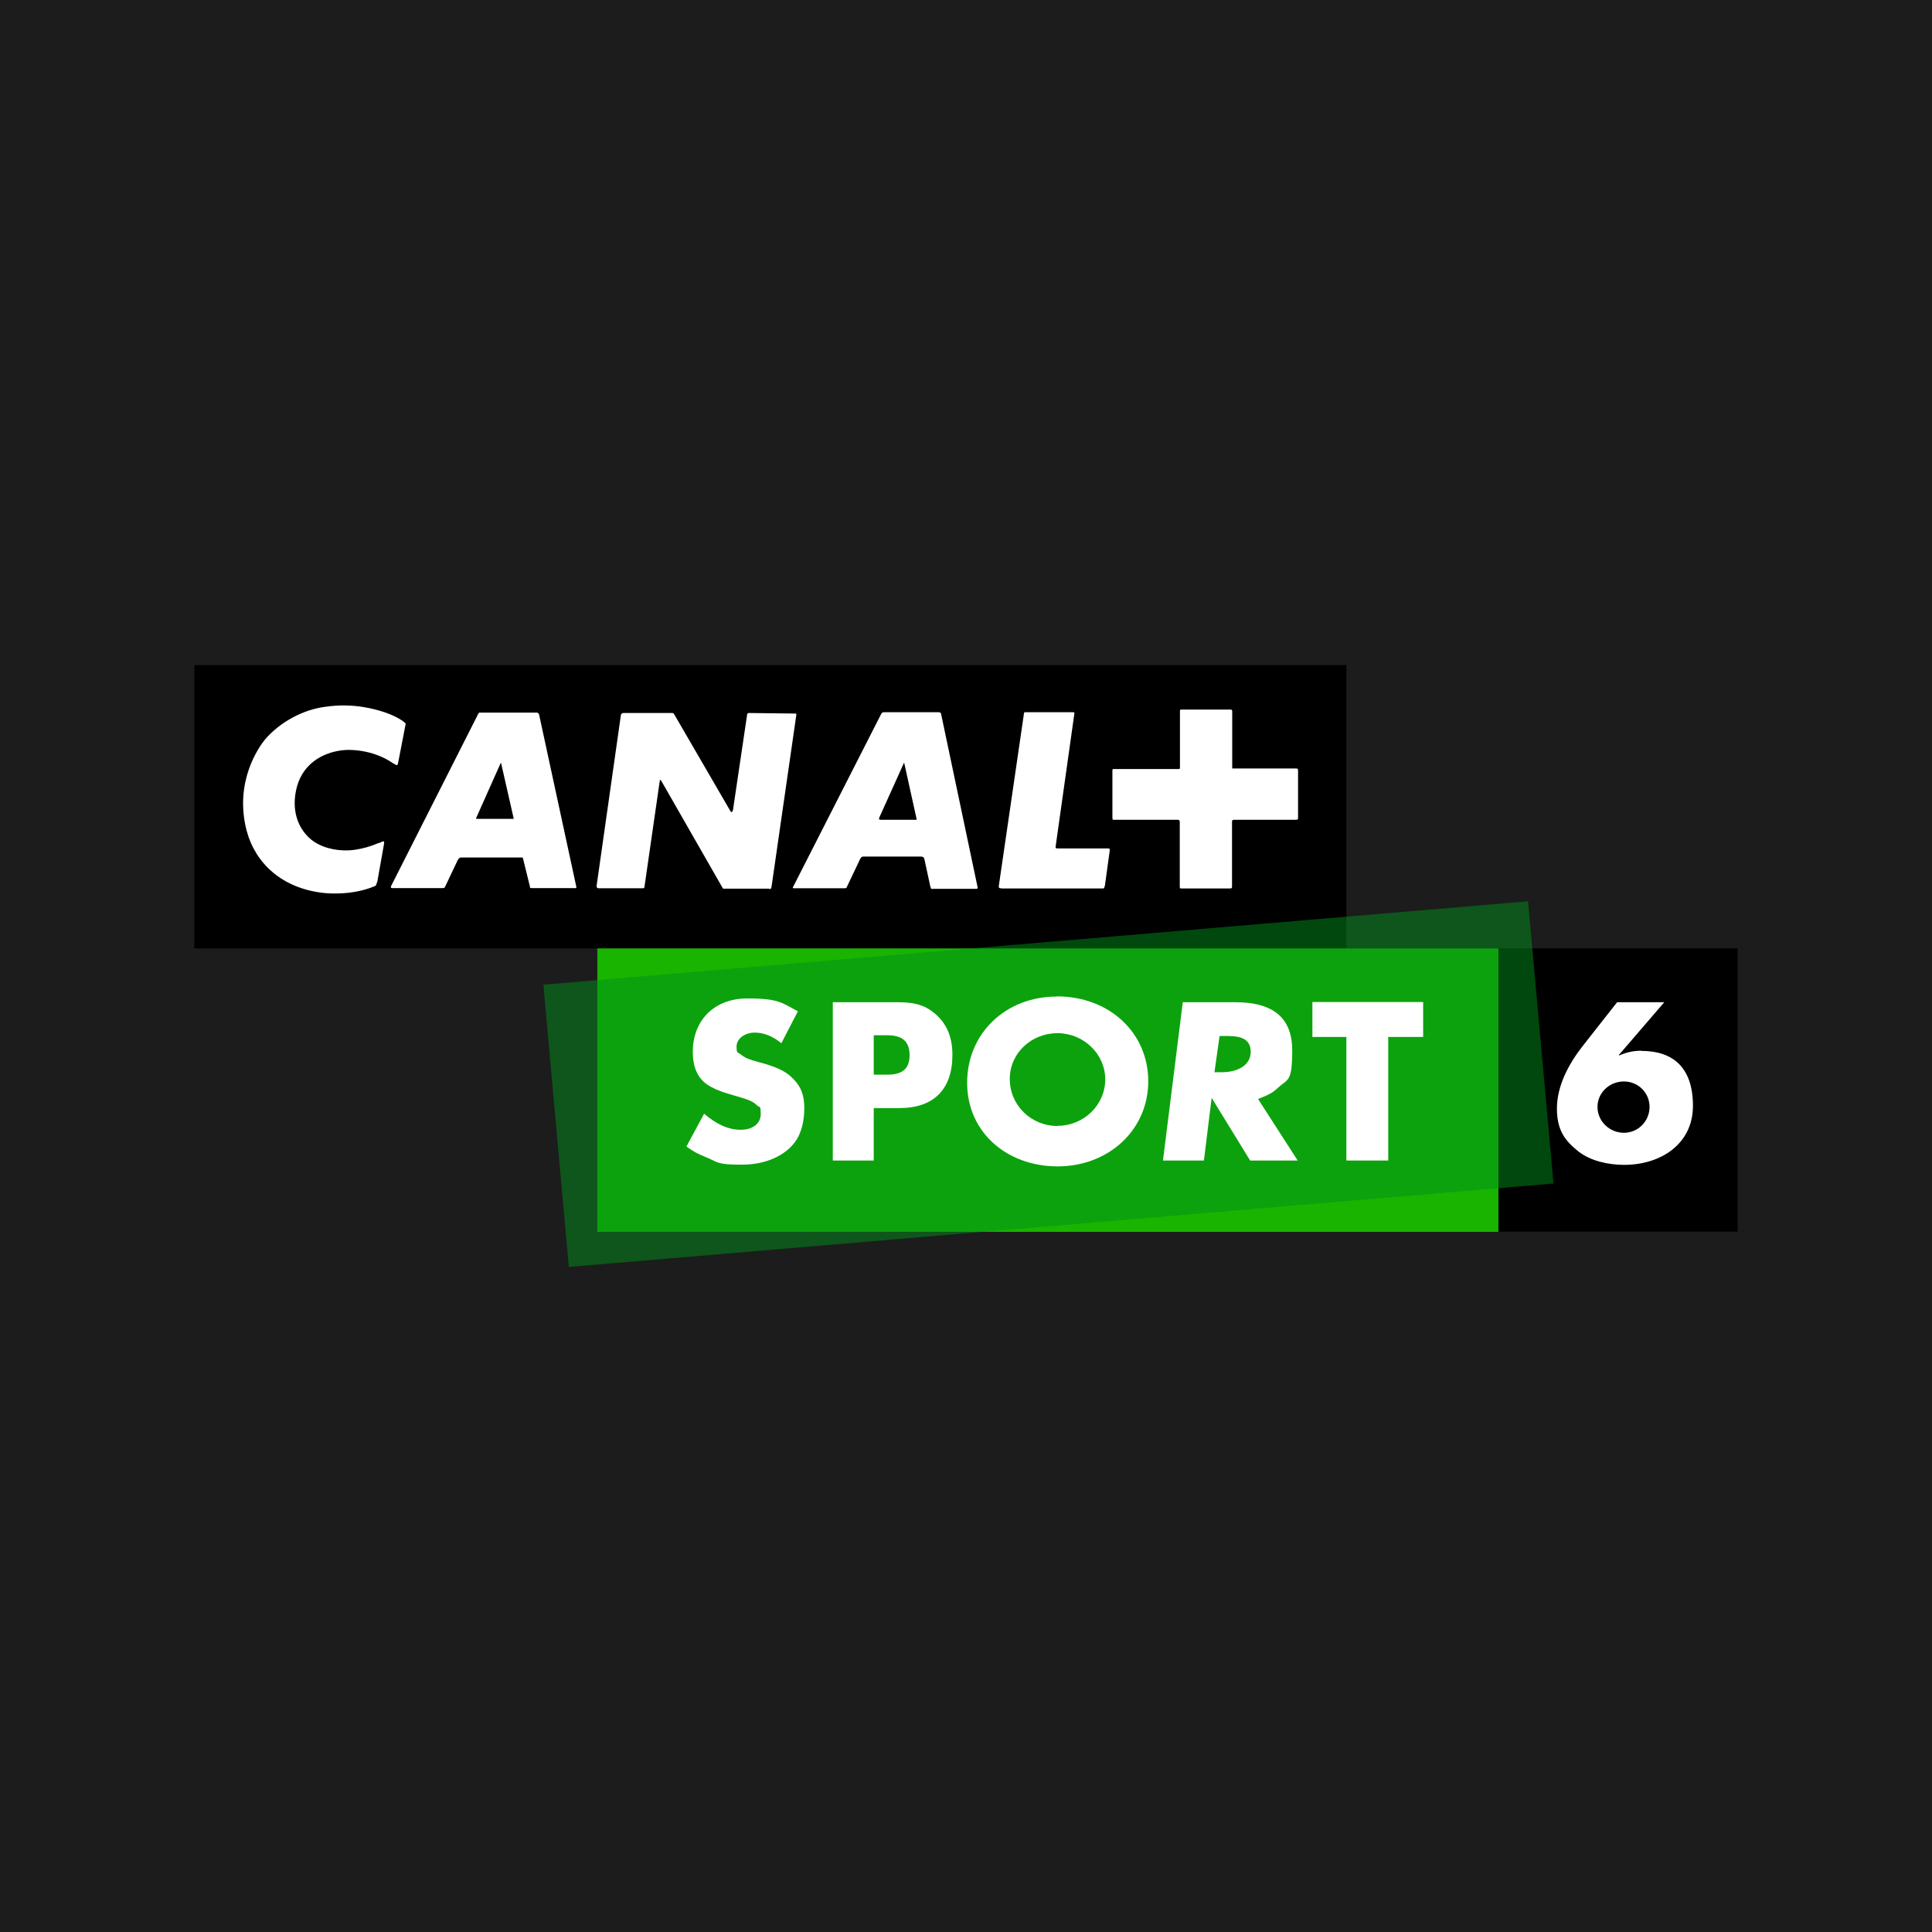
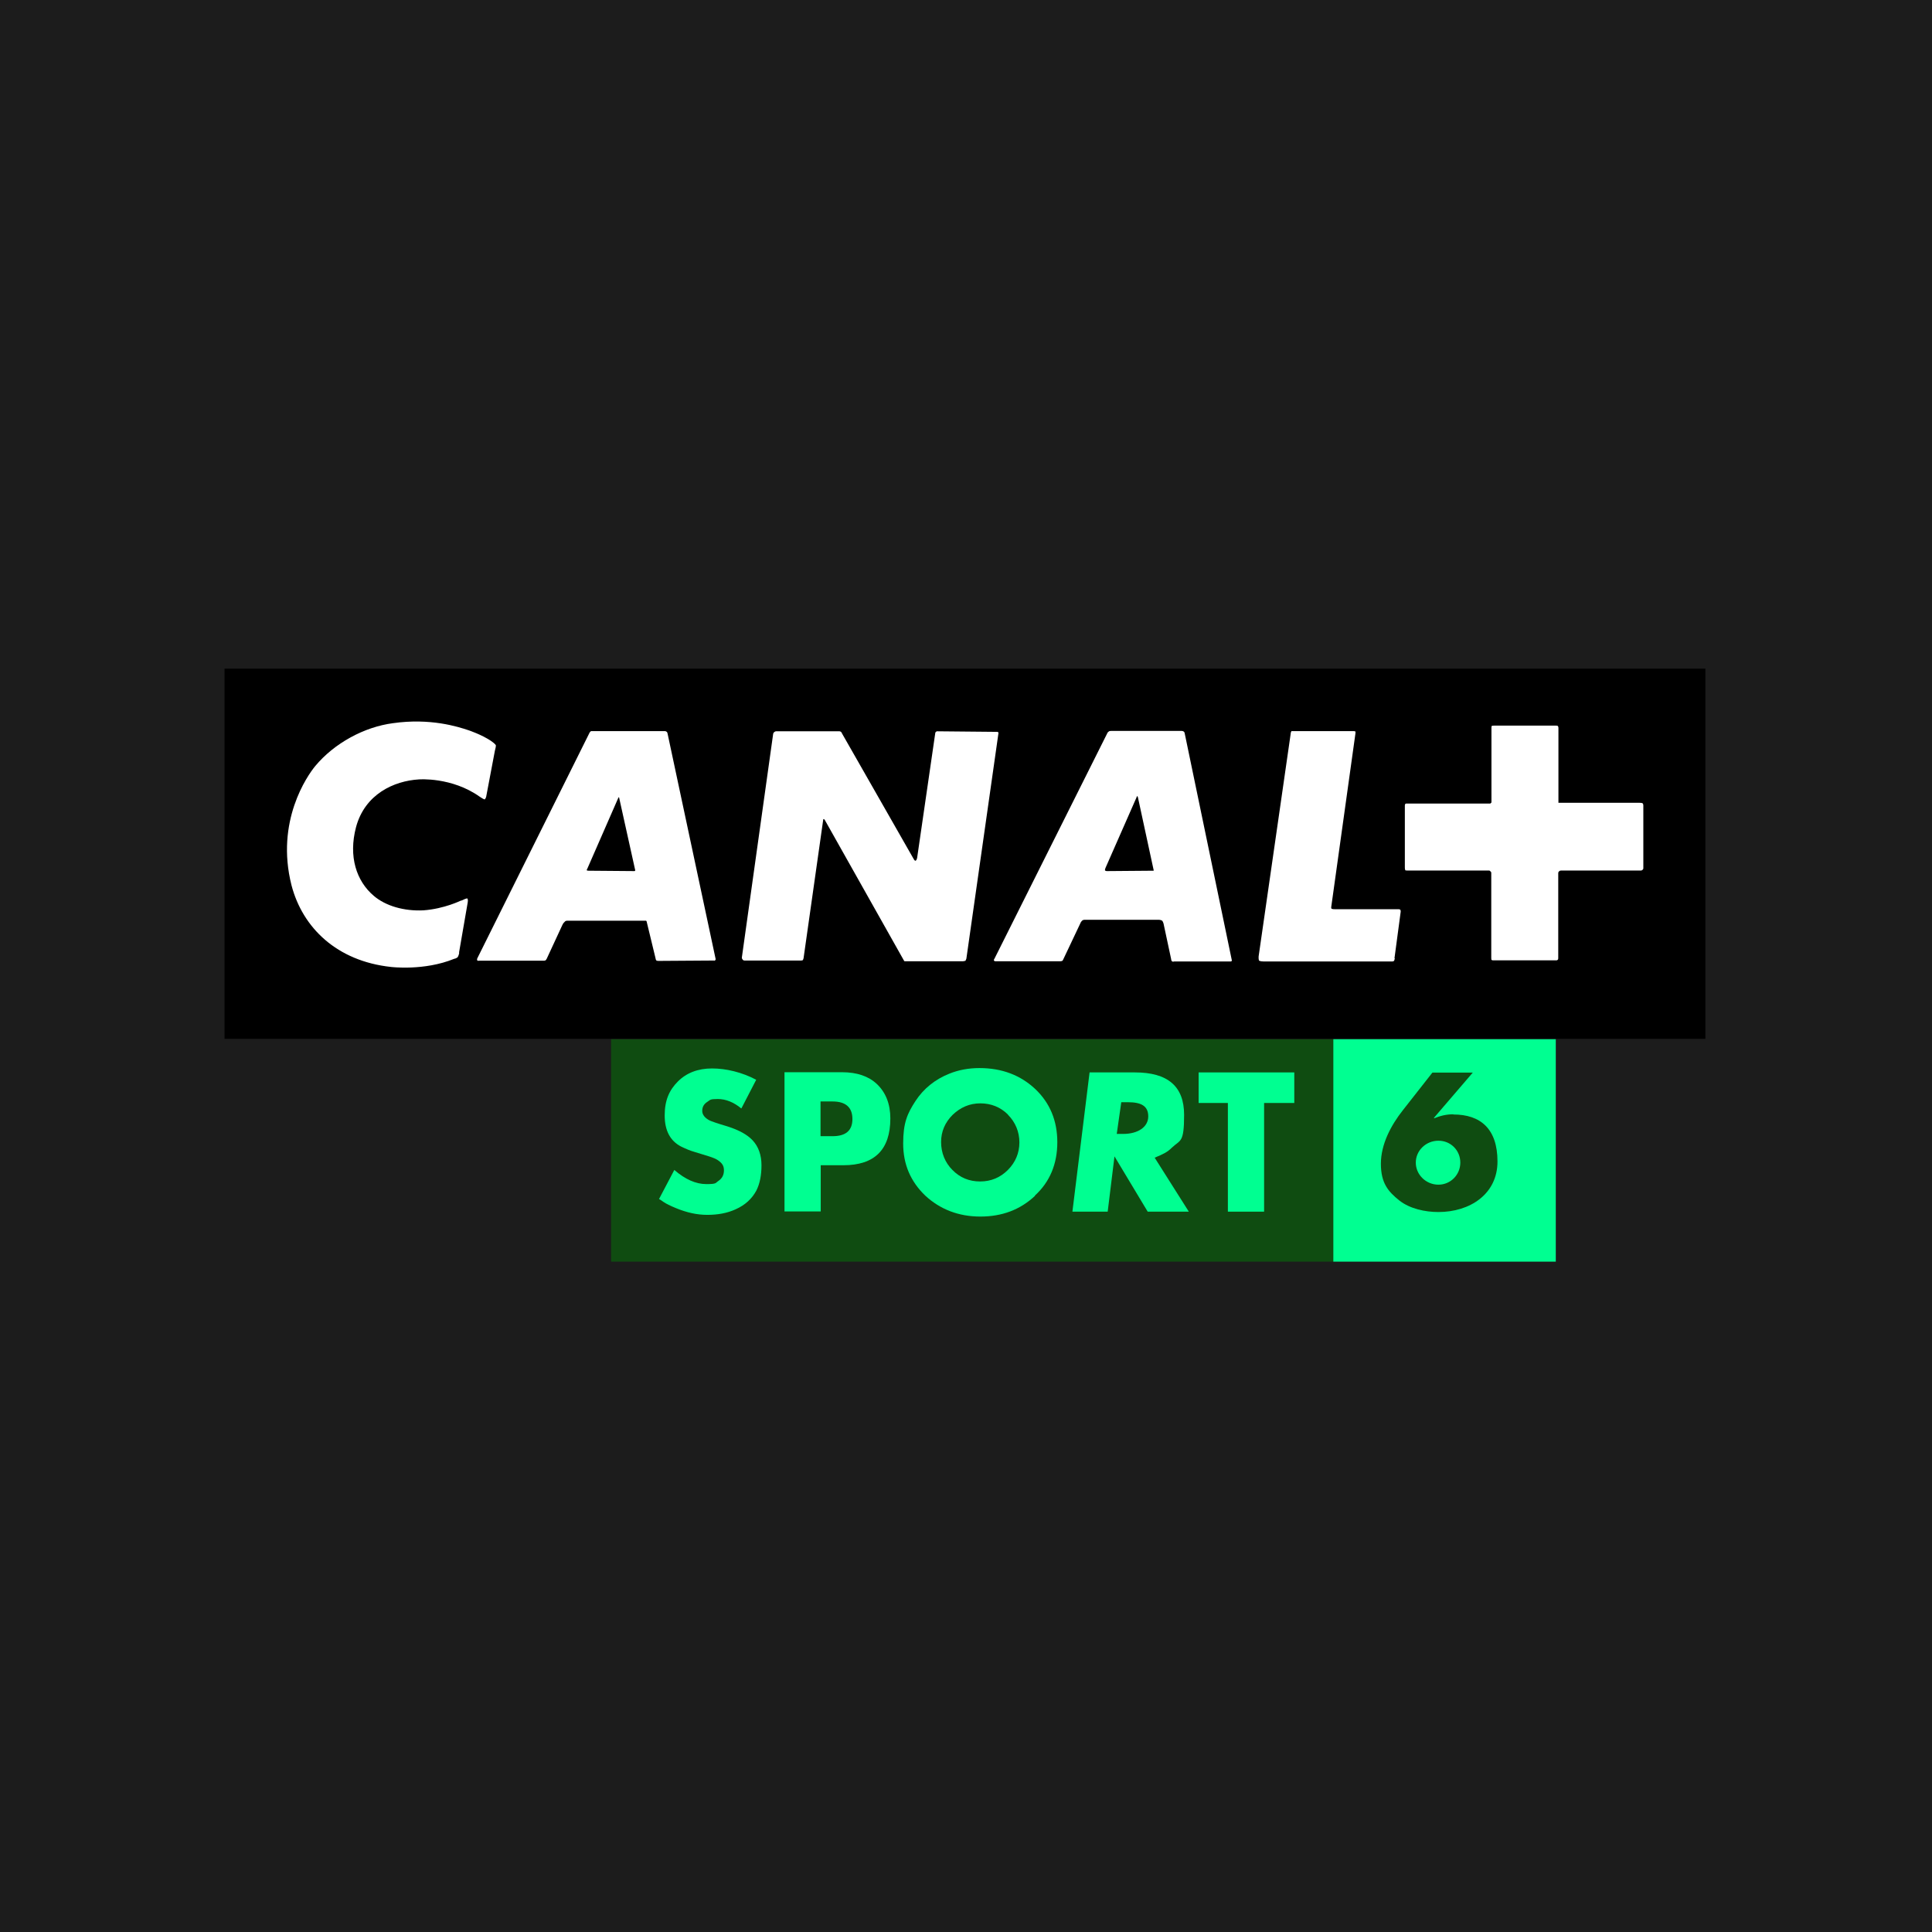
<svg xmlns="http://www.w3.org/2000/svg" version="1.1" viewBox="0 0 1024 1024">
  <defs>
    <style>
      .cls-1 {
        fill: #1c1c1c;
      }

      .cls-2 {
+         fill: #00ff91;
+       }
+ 
+       .cls-3 {
        fill: #fff;
      }

-       .cls-3 {
-         opacity: .5;
-       }
- 
      .cls-4 {
-         fill: #18b400;
-       }
- 
-       .cls-5 {
-         fill: #008f1a;
+         fill: #0f4c11;
      }
    </style>
  </defs>
  <g>
    <g id="Vrstva_1">
-       <rect class="cls-1" width="1024" height="1024" />
+       <g id="Vrstva_1-2" data-name="Vrstva_1">
+         <rect class="cls-1" width="1024" height="1024" />
+       </g>
      <g>
-         <polygon points="921 502.7 921 652.8 794.2 652.8 778.8 640.2 778.8 516.4 794.2 502.7 921 502.7" />
-         <g>
-           <rect id="rect1082" x="103" y="352.5" width="610.6" height="150.2" />
-           <path id="path1084" class="cls-2" d="M199.8,467.5c-.1,1-.6,1.8-.6,1.8,0,0-.5.5-1.4.7-12.3,5-26.1,3.3-26.1,3.3-22.3-2.4-36.4-15.8-41-33.1-6.7-25.9,6.6-44.4,9.8-48.3,7.9-9.2,20.1-15.8,32-17.3,15.3-2.2,26.6,1.4,31.3,2.9,0,0,5.2,1.7,9,4.2,1.9,1.3,2.2,1.8,2.2,1.8,0,0,.1.2-.4,2.3l-3.6,18.6c-.1.8-.6,1.2-.6,1.2,0,0-.3,0-2-1-11.6-8.1-25.1-7.1-25.1-7.1-10.3.6-22.2,6-25.9,19.4-3.2,11.9.2,21.9,7.3,27.9,4.9,4.1,12.5,6.3,20.5,5.9,8.8-.6,15.7-4.1,15.2-3.8,0,0,.4,0,.8-.2,1.8-.9,2.2-.8,2.2-.8,0,0,.4.4.1,1.6l-3.6,20.3h0Z" />
-           <path id="path1086" class="cls-2" d="M265.6,404.4s-.1,0-.3.2l-12.8,28.7c-.3.4-.2.6-.2.6,0,0,.2.1.8.1h18.9c.1.1.2,0,.2,0,0,0,.1-.1,0-.5l-6.6-29c0-.2,0-.2,0-.2M304.8,470.7h-22.9c-.5,0-.9-.1-.9-.1,0,0-.1-.1-.2-1l-3.6-14.6c0-.4-.3-.5-.3-.5h-32.6c-.7,0-1,.5-1,.5,0,0-.5.4-.9,1.3l-6.4,13.5c-.3.5-.4.7-.4.7,0,0-.4.2-.8.2h-26.7c-.7,0-.9-.2-.9-.2,0,0-.1-.4.1-.9l46.2-91.3c.3-.5.6-.6.6-.6h30.4c.5,0,.9.4.9.4,0,0,.1.1.3.5l19.8,91.6c0,.4-.3.5-.3.5,0,0-.1.1-.4.1" />
-           <path id="path1088" class="cls-2" d="M407.7,471h-24.3s-.1-.1-.3-.2l-32.7-57.1c-.3-.3-.4-.3-.4-.3,0,0-.3,0-.3.4l-8.1,56.1c-.1.7-.3.8-.3.8,0,0-.3.1-.7.1h-23.4c-.4,0-.6-.2-.6-.2,0,0-.5-.5-.4-1l12.9-90.7c.1-.5.4-.6.4-.6,0,0,.4-.4.8-.4h26.1c.4,0,.6.3.6.3,0,0,.3.1.4.5l29.5,50.8c.5,1.1.9.9.9.9,0,0,.4,0,.7-1.1l7.5-50.6c0-.4.3-.5.3-.5,0,0,.1-.3.5-.3l24.6.3c.5,0,.6.1.6.1,0,0,.1.1.1.4l-13.2,91.5c-.1.5-.4.9-.4.9,0,0-.1.1-.8.1" />
-           <path id="path1090" class="cls-2" d="M479.2,404.1s0,0-.2.5l-12.9,28.6c-.3.9-.2,1-.2,1,0,0,.4.3.7.3h19c0,0,.2,0,.2,0,0,0,.1-.1,0-.5l-6.5-29.4c0-.4-.3-.4-.3-.4M517.9,471.1h-23.6c-.5.3-.9-.3-.9-.3,0,0,0,0-.3-.9l-3.1-14.3c-.2-.8-.5-1.2-.5-1.2,0,0-.6-.4-1.4-.4h-30.6c-.6,0-1,.4-1,.4,0,0-.5.5-.8,1.3l-6.9,14.5c-.1.4-.4.5-.4.5,0,0-.5.1-.8.1h-26.5c-.6.1-.9-.2-.9-.2,0,0-.1-.2.3-.8l46.7-91.7c.3-.1.5-.5.5-.5,0,0,.3-.1,1-.1h28.9c.7,0,1,.4,1,.4,0,0,.1.1.2.5l19.4,92.1c0,.2-.1.4-.1.4,0,0,0,.1-.4.1" />
-           <path id="path1092" class="cls-2" d="M585.5,469.7c-.2.8-.3,1-.3,1,0,0-.1.2-.8.2h-53c-1.6,0-1.9-.4-1.9-.4,0,0-.3-.5,0-1.7l13.1-89.8c0-1.1.4-1.5.4-1.5h25.5c.7,0,.9.1.9.1,0,0,.1.4,0,.9l-9.9,70.2c-.1.8.3.9.3.9,0,0,.3.1,1.3.1h26.2c.5,0,.8.2.8.2,0,0,.1.1.1.8l-2.6,18.9h0Z" />
-           <path id="path1094" class="cls-2" d="M687.5,434.2s0,.3-.5.3h-32.9c-.5,0-.8.2-.8.2,0,0-.3.1-.3.8v34.6c0,.5-.3.6-.3.6,0,0-.2.2-.6.2h-26.1c-.4,0-.6-.2-.6-.2,0,0-.1-.1-.1-.8v-34.5c0-.4-.4-.7-.4-.7,0,0-.2-.2-.5-.2h-33.7c-.6,0-.8,0-.8,0,0,0-.3-.3-.3-1v-25.3c0-.3.3-.6.3-.6,0,0,.1,0,.4,0h34.5c.3,0,.3-.1.3-.1,0,0,.3-.1.3-.4v-30.3c0-.3.1-.6.1-.6,0,0,.2-.1,1-.1h25.6c.5,0,.7.1.7.1,0,0,.3.3.3.8v30.3h33.4c.9,0,1.1.1,1.1.1,0,0,.4.1.4.9v25.6c0,.3-.4.6-.4.6" />
-         </g>
-         <g>
-           <rect id="rect1068" class="cls-4" x="316.6" y="502.7" width="477.6" height="150.2" />
-           <g id="g1080" class="cls-3">
-             <g id="g1078">
-               <polygon id="rect1076" class="cls-5" points="288 521.9 809.9 477.7 823.4 627.3 301.5 671.5 288 521.9" />
-             </g>
-           </g>
-           <g>
-             <path id="path1096" class="cls-2" d="M687.8,615.1h-25.2l-20.4-33.2-4.1,33.2h-21.7l10.5-83.9h27.8c20.3,0,30.2,8.4,30.2,25.5s-2.3,15-7.5,19.8c-2.7,2.6-5,3.8-10.6,6l21,32.6ZM643.7,568.3h3.9c9.1,0,15.3-4.2,15.3-10.7s-4.4-8.5-12.4-8.5h-4.1l-2.7,19.1h0Z" />
-             <polygon id="polygon1098" class="cls-2" points="754.3 549.6 735.8 549.6 735.8 615.1 713.6 615.1 713.6 549.6 695.6 549.6 695.6 531.1 754.3 531.1 754.3 549.6" />
-             <path id="path1100" class="cls-2" d="M414.2,553c-4.7-3.9-9.4-5.7-14.3-5.7s-9.5,3.1-9.5,7.3.7,3,2,4.1c1.5,1.3,3.5,2.4,5.6,3,1.2.5,3.8,1.1,7.6,2.2,7.8,2.4,11.7,4.5,15.3,8.4,3.8,4,5.4,8.5,5.4,15s-1.4,11.6-3.2,15.2c-4.7,9-16.1,14.8-29.8,14.8s-12.3-1.2-19.2-4c-4.5-1.8-6.2-2.8-10.3-5.6l9.4-17.4c6.8,5.8,13,8.5,19.4,8.5s10.6-3.3,10.6-8.3-.7-3.4-1.8-4.5c-2.3-2.2-4.3-3.1-11.4-5.1-7-2-9.7-3-12.9-4.7-6.7-3.4-9.9-9.6-9.9-18.7,0-16.9,11.6-28.3,28.8-28.3s18.4,2.4,26.9,6.8l-8.8,17h0Z" />
-             <path id="path1102" class="cls-2" d="M463.1,615.1h-21.7v-83.9h34.5c9.8,0,15.3,1.9,20.8,7.1,5.5,5.1,8.1,12.1,8.1,20.8,0,18.3-9.9,28.2-28.1,28.2h-13.6v27.9h0ZM470.2,569.6c8.2,0,11.9-3.2,11.9-10.4s-3.9-10.5-11.8-10.5h-7.2v20.9h7.1,0Z" />
-             <path id="path1104" class="cls-2" d="M560.1,528.2c-27.2,0-47.5,19.6-47.5,45.7s20.9,44.3,48,44.3,48-19.4,48-45.1-20.6-45-48.5-45M560.5,596.8c-14.1,0-25.3-11.1-25.3-24.9s11.5-24.3,25.3-24.3,25.3,11,25.3,24.5-11.3,24.6-25.3,24.6" />
-           </g>
-         </g>
-         <path id="_6" class="cls-2" d="M870,556.9c-4.4,0-8,.9-11.8,2.5l-.2-.2,24.1-28h-25l-18.3,23.3c-7.3,9.3-13.6,21-13.6,33s4.6,17.3,11.4,22.8c6.5,5.1,16,7.1,24.2,7.1,19.4,0,36.5-11,36.5-31.3s-10.6-29.1-27.3-29.1h0ZM860.7,600.4c-7.7,0-14-6.2-14-13.7s6.3-13.5,14-13.5,13.6,6.1,13.6,13.5-5.9,13.7-13.6,13.7Z" />
+         <path id="path4" d="M119,550.6h784.9v-196.2H119v196.2Z" />
+         <path id="path5" class="cls-3" d="M870.4,461.1s-.2.3-.6.3h-42.4c-.7,0-1,.4-1,.4,0,0-.5.2-.5,1v45.1c0,.7-.3.8-.3.8,0,0-.2.3-.7.3h-33.6c-.5,0-.8-.3-.8-.3,0,0-.1-.2-.1-1v-45.1c0-.5-.5-.8-.5-.8,0,0-.2-.4-.7-.4h-43.3c-.8,0-1-.1-1-.1,0,0-.3-.4-.3-1.4v-33c0-.4.3-.9.3-.9,0,0,.2-.1.5-.1h44.3c.4,0,.4-.2.4-.2,0,0,.4-.2.4-.5v-39.6c0-.4.1-.8.1-.8,0,0,.3-.2,1.3-.2h32.9c.7,0,.9.2.9.2,0,0,.3.4.3,1v39.7h43c1.1,0,1.5.2,1.5.2,0,0,.5.2.5,1.2v33.4c0,.4-.5.8-.5.8" />
+         <path id="path6" class="cls-3" d="M739.3,507.9c-.2,1-.4,1.3-.4,1.3,0,0-.2.4-1,.4h-68.1c-2,0-2.5-.5-2.5-.5,0,0-.3-.7-.2-2.2l16.9-117.4c.1-1.5.5-2,.5-2h32.7c.8,0,1.2.2,1.2.2,0,0,.1.5,0,1.1l-12.8,91.8c-.2,1,.3,1.1.3,1.1,0,0,.4.2,1.6.2h33.7c.7,0,1,.3,1,.3,0,0,.2.2.2,1l-3.3,24.7ZM652.4,509.6h-30.2c-.7.4-1.2-.3-1.2-.3,0,0-.2-.2-.3-1.1l-4-18.7c-.3-1-.7-1.5-.7-1.5,0,0-.8-.5-1.8-.5h-39.4c-.8,0-1.3.5-1.3.5,0,0-.7.7-1,1.6l-9,19c-.2.5-.5.7-.5.7,0,0-.7.2-1,.2h-34.1c-.8.1-1.1-.4-1.1-.4,0,0-.2-.3.3-1l60-119.9c.3-.2.7-.6.7-.6,0,0,.4-.2,1.3-.2h37.2c.8,0,1.3.5,1.3.5,0,0,.2.2.3.7l25,120.4c0,.3-.2.5-.2.5,0,0,0,.1-.5.1M510.7,509.5h-31.3s-.2-.2-.3-.4l-42-74.6c-.4-.4-.5-.4-.5-.4,0,0-.3,0-.3.5l-10.4,73.3c-.2.8-.4,1-.4,1,0,0-.4.2-.8.2h-30.1c-.5,0-.8-.3-.8-.3,0,0-.7-.7-.6-1.3l16.6-118.6c.2-.7.5-.8.5-.8,0,0,.5-.5,1-.5h33.6c.5,0,.8.3.8.3,0,0,.4.2.5.7l37.9,66.4c.7,1.4,1.1,1.2,1.1,1.2,0,0,.6,0,.9-1.5l9.6-66.1c0-.5.4-.7.4-.7,0,0,.2-.3.6-.3l31.6.3c.6,0,.8.2.8.2,0,0,.1.2.1.5l-17,119.5c-.2.7-.5,1.1-.5,1.1,0,0-.2.2-1,.2M378.4,509.1l-29.5.2c-.7,0-1.1-.3-1.1-.3,0,0-.2-.2-.4-1.3l-4.6-19c0-.5-.4-.7-.4-.7h-41.9c-.9,0-1.3.7-1.3.7,0,0-.7.5-1.2,1.7l-8.2,17.7c-.4.6-.5.8-.5.8,0,0-.5.3-1,.3h-34.3c-1,.2-1.1-.3-1.1-.3,0,0-.2-.6.2-1.2l59.4-119.4c.4-.6.8-.8.8-.8h39.1c.6,0,1.1.5,1.1.5,0,0,.2.2.3.7l25.5,119.6c0,.6-.3.7-.3.7,0,0-.2.2-.5.2M602.7,422s-.2,0-.3.6l-16.5,37.5c-.4,1.1-.2,1.3-.2,1.3,0,0,.5.3.9.3l24.5-.2h.3s.2-.2,0-.6l-8.3-38.4c-.2-.5-.3-.5-.3-.5M328.1,422.5s-.2,0-.4.4l-16.4,37.5c-.4.6-.3.9-.3.9,0,0,.3.2,1,.2l24.3.2c.2,0,.3-.2.3-.2,0,0,.2-.2,0-.6l-8.4-37.9c0-.4-.2-.4-.2-.4M243.4,505c-.2,1.3-.8,2.3-.8,2.3,0,0-.7.7-1.9.9-15.9,6.5-33.5,4.3-33.5,4.3-28.6-3.1-46.8-20.7-52.7-43.3-8.6-33.9,8.4-58.1,12.6-63.2,10.1-12.1,25.9-20.7,41.2-22.7,19.7-2.8,34.3,1.8,40.2,3.8,0,0,6.6,2.2,11.6,5.5,2.5,1.7,2.7,2.4,2.7,2.4,0,0,.2.3-.5,2.9l-4.6,24.3c-.2,1-.8,1.5-.8,1.5,0,0-.4.1-2.6-1.4-14.9-10.6-32.3-9.2-32.3-9.2-13.2.8-28.6,7.8-33.3,25.3-4.1,15.6.2,28.6,9.4,36.4,6.3,5.4,16.1,8.2,26.3,7.7,11.2-.8,20.1-5.3,19.5-5,0,0,.5-.2,1-.3,2.3-1.2,2.8-1,2.8-1,0,0,.5.5.2,2.1l-4.6,26.6Z" />
+         <path id="path7" class="cls-4" d="M323.9,550.8v117.9h383.1v-117.9h-383.1Z" />
+         <path id="path8" class="cls-2" d="M392.9,587.5c-4-3.3-8.2-5-12.5-5s-3.9.5-5.5,1.5c-1.9,1.2-2.7,2.8-2.7,4.8s1.4,3.8,4,5.1c.8.4,3.9,1.5,9.3,3.1,6,1.9,10.5,4.3,13.4,7.4,3.1,3.3,4.7,7.8,4.7,13.2s-.9,9.8-2.7,13.4c-2.3,4.3-5.9,7.7-11.1,10-4.4,2-9.4,2.9-14.9,2.9s-10.9-1.2-16.7-3.6c-2.9-1.2-5.2-2.3-6.6-3.3-.7-.5-1.4-1-2.3-1.5l8.1-15.4c5.8,5,11.4,7.5,17,7.5s4.7-.6,6.4-1.7c1.9-1.3,2.9-3.1,2.9-5.6s-1-3.8-3.1-5.3c-1-.7-2.4-1.3-4.5-2-.7-.2-2-.6-3.9-1.2l-3.9-1.2c-2.5-.7-4.8-1.7-7.3-2.9-5.8-3-8.7-8.5-8.7-16.5s2.4-13.4,7-18c4.6-4.6,10.7-6.9,18.1-6.9s15.9,2,23.4,6l-7.7,14.9Z" />
+         <path id="path9" class="cls-2" d="M446.3,568.3c7.9,0,14,2.1,18.4,6.2,4.8,4.5,7.2,10.7,7.2,18.3,0,16.5-8.3,24.8-24.9,24.8h-12v24.5h-19.2v-73.8h30.5ZM441.3,602.2c7,0,10.5-3,10.5-9.1s-3.5-9.3-10.5-9.3h-6.4v18.4h6.3Z" />
+         <path id="path10" class="cls-2" d="M548.6,633.8c-7.9,7.4-17.5,11-29,11s-21.3-3.8-29.2-11.1c-7.8-7.5-11.7-16.6-11.7-27.6s2.2-15.9,6.5-22.5c4.3-6.6,10.4-11.5,17.9-14.5,4.9-2,10.3-3,16-3,12,0,21.8,3.8,29.6,11.1,7.8,7.4,11.7,16.8,11.7,28.2s-3.9,21-11.9,28.3M534.3,590.8c-4-4-9-6-14.7-6s-10.5,2.1-14.7,6.1c-4,4-6.1,8.8-6.1,14.4s2,10.8,6,14.8c4,4.1,8.9,6.1,14.7,6.1s10.7-2.1,14.7-6.1c4-4,6.1-9,6.1-14.6s-2.1-10.7-6.1-14.7" />
+         <path id="path11" class="cls-2" d="M608.3,642.2l-17.6-29.3-3.6,29.3h-18.7l9.1-73.8h24c17.5,0,26.1,7.4,26.1,22.5s-2,13.1-6.5,17.4c-2.3,2.3-4.3,3.3-9.1,5.3l18.1,28.6h-21.7ZM595.3,601c7.9,0,13.3-3.7,13.3-9.3s-3.9-7.5-10.7-7.5h-3.6l-2.4,16.8h3.3Z" />
+         <path id="path12" class="cls-2" d="M670,584.6v57.6h-19.2v-57.6h-15.5v-16.2h50.7v16.2h-16Z" />
+         <rect class="cls-2" x="706.7" y="550.8" width="117.9" height="117.9" />
+         <path id="_6" class="cls-4" d="M770.3,590.6c-3.8,0-6.9.8-10.1,2.1l-.2-.2,20.6-24h-21.4l-15.7,20c-6.3,8-11.6,18-11.6,28.3s3.9,14.8,9.8,19.5c5.6,4.4,13.7,6.1,20.7,6.1,16.6,0,31.3-9.4,31.3-26.8s-9.1-24.9-23.4-24.9h0ZM762.4,627.9c-6.6,0-12-5.3-12-11.7s5.4-11.6,12-11.6,11.6,5.2,11.6,11.6-5.1,11.7-11.6,11.7Z" />
      </g>
    </g>
  </g>
</svg>
